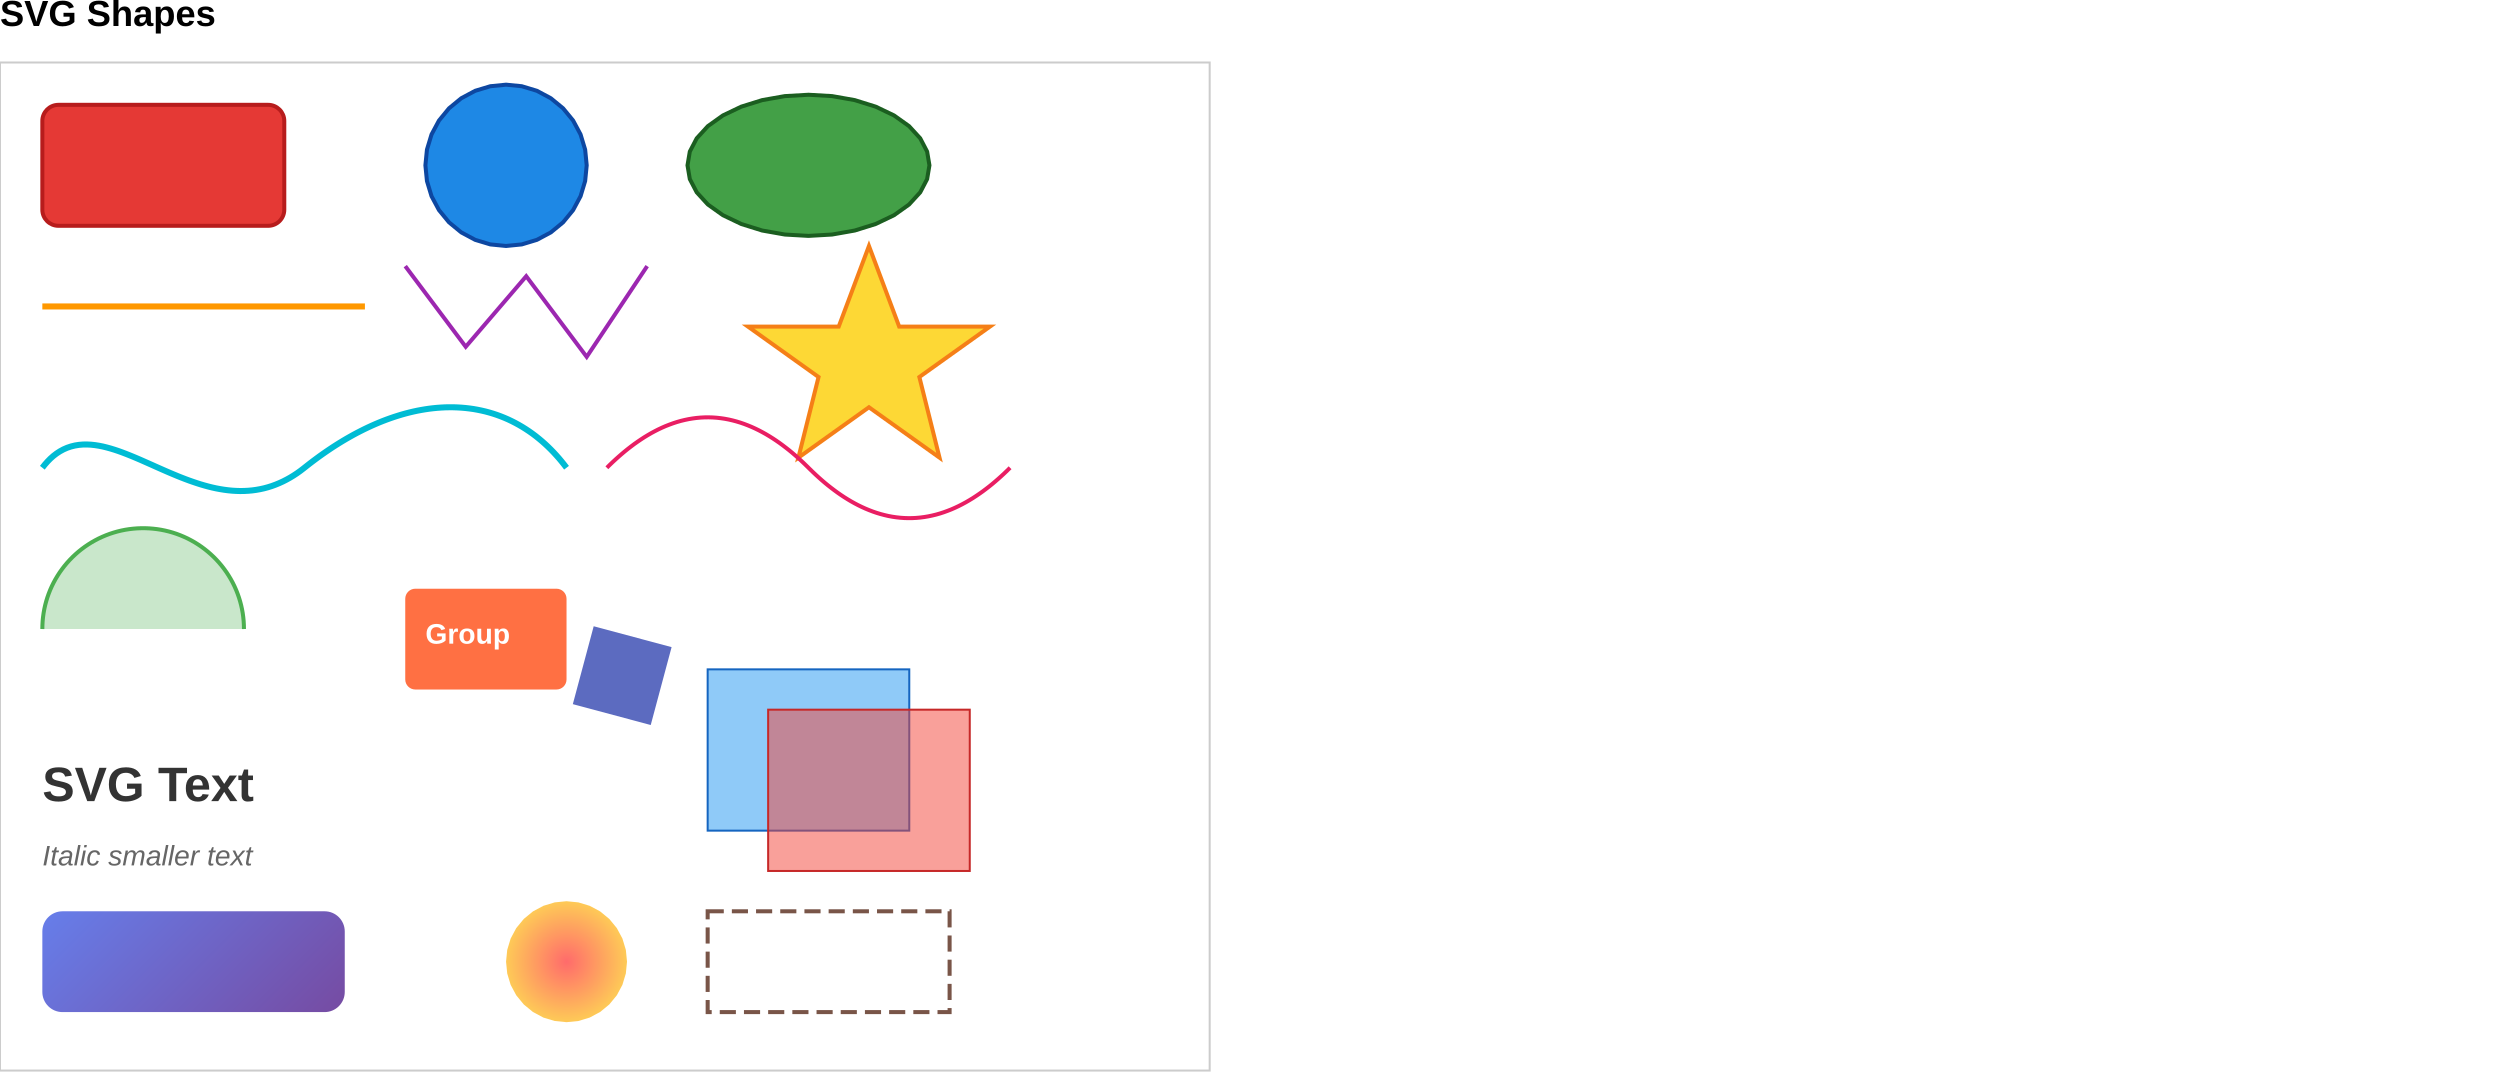
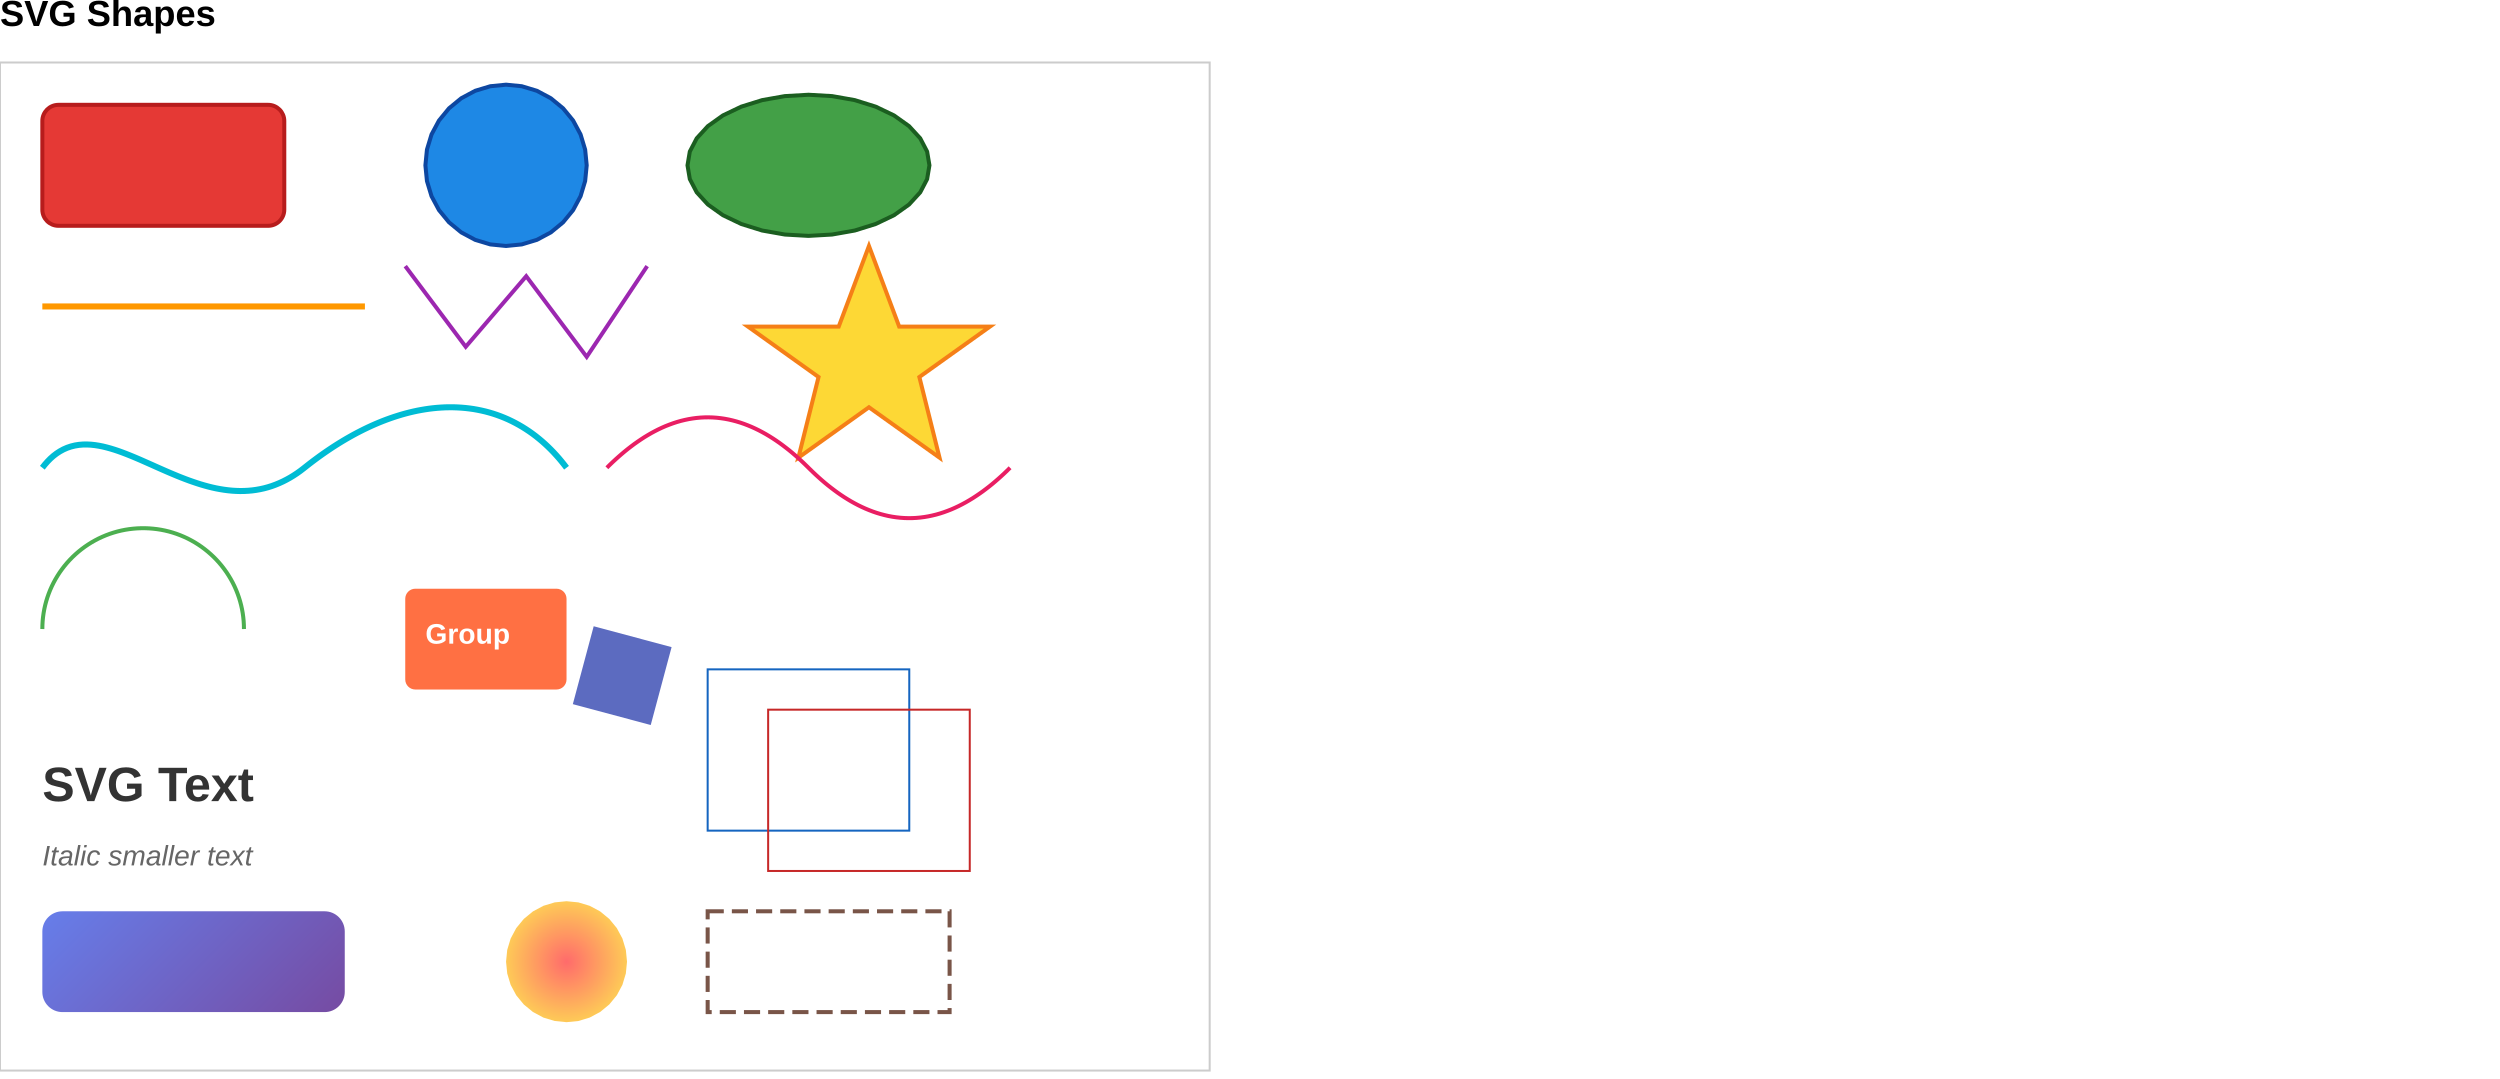
<svg xmlns="http://www.w3.org/2000/svg" width="1240" height="535" viewBox="0 0 1240 535">
  <defs>
    <linearGradient id="lg1" x1="46" y1="427" x2="146" y2="527" gradientUnits="userSpaceOnUse">
      <stop offset="0%" stop-color="rgb(102, 126, 234)" />
      <stop offset="100%" stop-color="rgb(118, 75, 162)" />
    </linearGradient>
    <radialGradient id="rg2" cx="281" cy="477" r="30" gradientUnits="userSpaceOnUse">
      <stop offset="0%" stop-color="rgb(255, 107, 107)" />
      <stop offset="100%" stop-color="rgb(254, 202, 87)" />
    </radialGradient>
  </defs>
  <text x="0" y="1" fill="rgb(0, 0, 0)" dominant-baseline="text-before-edge" font-weight="700" font-size="18px" font-family="Arial">SVG Shapes</text>
  <path d="M0,31 L600,31 L600,531 L0,531 Z" fill="none" stroke="rgb(204, 204, 204)" stroke-width="1" />
  <rect x="21" y="52" width="120" height="60" rx="8" ry="8" fill="rgb(229, 57, 53)" stroke="rgb(183, 28, 28)" stroke-width="2" />
  <path d="M291,82 L290.23,89.8 L287.96,97.31 L284.26,104.22 L279.28,110.28 L273.22,115.26 L266.31,118.96 L258.8,121.23 L251,122 L243.2,121.23 L235.69,118.96 L228.78,115.26 L222.72,110.28 L217.74,104.22 L214.04,97.31 L211.77,89.8 L211,82 L211.77,74.2 L214.04,66.69 L217.74,59.78 L222.72,53.72 L228.78,48.74 L235.69,45.04 L243.2,42.77 L251,42 L258.8,42.77 L266.31,45.04 L273.22,48.74 L279.28,53.72 L284.26,59.78 L287.96,66.69 L290.23,74.2 Z" fill="rgb(30, 136, 229)" stroke="rgb(13, 71, 161)" stroke-width="2" />
  <path d="M461,82 L459.85,88.83 L456.43,95.39 L450.89,101.44 L443.43,106.75 L434.33,111.1 L423.96,114.34 L412.71,116.33 L401,117 L389.29,116.33 L378.04,114.34 L367.67,111.1 L358.57,106.75 L351.11,101.44 L345.57,95.39 L342.15,88.83 L341,82 L342.15,75.17 L345.57,68.61 L351.11,62.56 L358.57,57.25 L367.67,52.9 L378.04,49.66 L389.29,47.67 L401,47 L412.71,47.67 L423.96,49.66 L434.33,52.9 L443.43,57.25 L450.89,62.56 L456.43,68.61 L459.85,75.17 Z" fill="rgb(67, 160, 71)" stroke="rgb(27, 94, 32)" stroke-width="2" />
  <path d="M21,152 L181,152" fill="rgb(0, 0, 0)" stroke="rgb(255, 152, 0)" stroke-width="3" />
  <path d="M201,132 L231,172 L261,137 L291,177 L321,132" fill="none" stroke="rgb(156, 39, 176)" stroke-width="2" />
  <path d="M431,122 L446,162 L491,162 L456,187 L466,227 L431,202 L396,227 L406,187 L371,162 L416,162 Z" fill="rgb(253, 216, 53)" stroke="rgb(245, 127, 23)" stroke-width="2" />
  <path d="M21,232 L22.24,230.43 L23.56,228.93 L24.96,227.5 L26.45,226.17 L28.04,224.95 L29.71,223.86 L31.47,222.9 L33.3,222.1 L35.19,221.46 L37.13,220.98 L39.1,220.66 L41.09,220.49 L43.09,220.46 L45.09,220.56 L47.08,220.77 L49.05,221.08 L51.01,221.47 L52.96,221.95 L54.88,222.48 L56.8,223.07 L58.69,223.7 L60.57,224.38 L62.44,225.09 L64.3,225.83 L66.15,226.58 L67.99,227.36 L69.83,228.15 L71.66,228.96 L73.49,229.77 L75.32,230.58 L77.14,231.4 L78.97,232.21 L80.8,233.02 L82.63,233.82 L84.47,234.61 L86.31,235.38 L88.16,236.15 L90.02,236.89 L91.88,237.61 L93.76,238.31 L95.64,238.97 L97.54,239.61 L99.44,240.22 L101.36,240.78 L103.29,241.31 L105.23,241.79 L107.18,242.22 L109.15,242.59 L111.12,242.91 L113.1,243.17 L115.09,243.37 L117.09,243.49 L119.09,243.55 L121.09,243.52 L123.08,243.42 L125.08,243.24 L127.06,242.97 L129.03,242.62 L130.98,242.19 L132.91,241.67 L134.82,241.07 L136.7,240.38 L138.54,239.62 L140.36,238.79 L142.14,237.88 L143.89,236.91 L145.6,235.87 L147.27,234.77 L148.9,233.61 L150.49,232.4 L152.06,231.16 L153.63,229.93 L155.22,228.72 L156.83,227.52 L158.44,226.34 L160.07,225.18 L161.71,224.04 L163.37,222.92 L165.03,221.81 L166.72,220.73 L168.41,219.67 L170.12,218.63 L171.84,217.61 L173.58,216.62 L175.32,215.65 L177.09,214.7 L178.86,213.79 L180.65,212.89 L182.45,212.03 L184.27,211.19 L186.1,210.38 L187.94,209.6 L189.8,208.85 L191.66,208.14 L193.54,207.46 L195.43,206.81 L197.34,206.2 L199.25,205.62 L201.18,205.08 L203.11,204.58 L205.06,204.12 L207.02,203.7 L208.98,203.33 L210.95,203 L212.93,202.71 L214.92,202.47 L216.91,202.28 L218.9,202.14 L220.9,202.04 L222.9,202 L224.9,202.01 L226.9,202.08 L228.89,202.2 L230.88,202.37 L232.87,202.6 L234.85,202.88 L236.82,203.23 L238.78,203.63 L240.73,204.08 L242.66,204.6 L244.57,205.17 L246.47,205.8 L248.35,206.49 L250.2,207.23 L252.04,208.03 L253.85,208.89 L255.63,209.8 L257.38,210.76 L259.11,211.77 L260.8,212.83 L262.47,213.94 L264.1,215.09 L265.7,216.29 L267.26,217.54 L268.79,218.82 L270.29,220.15 L271.75,221.51 L273.18,222.92 L274.57,224.35 L275.92,225.82 L277.25,227.32 L278.53,228.85 L279.78,230.41 L281,232" fill="none" stroke="rgb(0, 188, 212)" stroke-width="3" />
  <path d="M301,232 L302.42,230.6 L303.86,229.22 L305.33,227.86 L306.81,226.53 L308.32,225.22 L309.85,223.93 L311.4,222.68 L312.98,221.46 L314.58,220.26 L316.21,219.11 L317.86,217.99 L319.53,216.9 L321.24,215.86 L322.96,214.86 L324.72,213.91 L326.5,213 L328.3,212.15 L330.13,211.35 L331.99,210.62 L333.86,209.94 L335.76,209.32 L337.68,208.77 L339.62,208.3 L341.57,207.89 L343.54,207.56 L345.52,207.3 L347.51,207.12 L349.5,207.02 L351.5,207 L353.49,207.06 L355.49,207.2 L357.47,207.42 L359.44,207.71 L361.41,208.08 L363.35,208.53 L365.28,209.04 L367.19,209.62 L369.08,210.27 L370.94,210.98 L372.79,211.75 L374.6,212.57 L376.4,213.45 L378.16,214.38 L379.9,215.35 L381.62,216.38 L383.31,217.44 L384.97,218.54 L386.61,219.68 L388.22,220.86 L389.81,222.07 L391.38,223.3 L392.92,224.57 L394.44,225.87 L395.93,227.19 L397.41,228.54 L398.86,229.91 L400.29,231.3 L401.71,232.7 L403.14,234.09 L404.59,235.46 L406.07,236.81 L407.56,238.13 L409.08,239.43 L410.62,240.7 L412.19,241.93 L413.78,243.14 L415.39,244.32 L417.03,245.46 L418.69,246.56 L420.38,247.62 L422.1,248.65 L423.84,249.62 L425.6,250.55 L427.4,251.43 L429.21,252.25 L431.06,253.02 L432.92,253.73 L434.81,254.38 L436.72,254.96 L438.65,255.47 L440.59,255.92 L442.56,256.29 L444.53,256.58 L446.51,256.8 L448.51,256.94 L450.5,257 L452.5,256.98 L454.49,256.88 L456.48,256.7 L458.46,256.44 L460.43,256.11 L462.38,255.7 L464.32,255.23 L466.24,254.68 L468.14,254.06 L470.01,253.38 L471.87,252.65 L473.7,251.85 L475.5,251 L477.28,250.09 L479.04,249.14 L480.76,248.14 L482.47,247.1 L484.14,246.01 L485.79,244.89 L487.42,243.74 L489.02,242.54 L490.6,241.32 L492.15,240.07 L493.68,238.78 L495.19,237.47 L496.67,236.14 L498.14,234.78 L499.58,233.4 L501,232" fill="none" stroke="rgb(233, 30, 99)" stroke-width="2" />
-   <path d="M21,312 L21.04,310.01 L21.15,308.03 L21.35,306.05 L21.62,304.08 L21.97,302.12 L22.4,300.18 L22.91,298.25 L23.49,296.35 L24.15,294.48 L24.88,292.63 L25.69,290.81 L26.57,289.02 L27.52,287.28 L28.54,285.57 L29.62,283.9 L30.78,282.28 L31.99,280.7 L33.26,279.18 L34.6,277.7 L35.99,276.28 L37.44,274.92 L38.94,273.61 L40.49,272.37 L42.09,271.18 L43.73,270.07 L45.42,269.01 L47.15,268.03 L48.91,267.11 L50.72,266.27 L52.55,265.5 L54.41,264.8 L56.3,264.18 L58.21,263.63 L60.15,263.16 L62.1,262.77 L64.06,262.46 L66.04,262.23 L68.02,262.07 L70.01,261.99 L71.99,261.99 L73.98,262.07 L75.96,262.23 L77.94,262.46 L79.9,262.77 L81.85,263.16 L83.79,263.63 L85.7,264.18 L87.59,264.8 L89.45,265.5 L91.28,266.27 L93.09,267.11 L94.85,268.03 L96.58,269.01 L98.27,270.07 L99.91,271.18 L101.51,272.37 L103.06,273.61 L104.56,274.92 L106.01,276.28 L107.4,277.7 L108.74,279.18 L110.01,280.7 L111.22,282.28 L112.38,283.9 L113.46,285.57 L114.48,287.28 L115.43,289.02 L116.31,290.81 L117.12,292.63 L117.85,294.48 L118.51,296.35 L119.09,298.25 L119.6,300.18 L120.03,302.12 L120.38,304.08 L120.65,306.05 L120.85,308.03 L120.96,310.01 L121,312" fill="rgba(76, 175, 80, 0.3)" stroke="rgb(76, 175, 80)" stroke-width="2" />
+   <path d="M21,312 L21.04,310.01 L21.15,308.03 L21.35,306.05 L21.62,304.08 L21.97,302.12 L22.4,300.18 L22.91,298.25 L23.49,296.35 L24.15,294.48 L24.88,292.63 L25.69,290.81 L26.57,289.02 L27.52,287.28 L28.54,285.57 L29.62,283.9 L30.78,282.28 L31.99,280.7 L33.26,279.18 L34.6,277.7 L35.99,276.28 L37.44,274.92 L38.94,273.61 L40.49,272.37 L42.09,271.18 L43.73,270.07 L45.42,269.01 L47.15,268.03 L48.91,267.11 L50.72,266.27 L52.55,265.5 L54.41,264.8 L56.3,264.18 L58.21,263.63 L60.15,263.16 L62.1,262.77 L64.06,262.46 L66.04,262.23 L68.02,262.07 L70.01,261.99 L71.99,261.99 L73.98,262.07 L75.96,262.23 L77.94,262.46 L79.9,262.77 L81.85,263.16 L83.79,263.63 L85.7,264.18 L87.59,264.8 L89.45,265.5 L91.28,266.27 L93.09,267.11 L94.85,268.03 L96.58,269.01 L98.27,270.07 L99.91,271.18 L101.51,272.37 L103.06,273.61 L104.56,274.92 L106.01,276.28 L107.4,277.7 L108.74,279.18 L110.01,280.7 L111.22,282.28 L112.38,283.9 L113.46,285.57 L114.48,287.28 L115.43,289.02 L116.31,290.81 L117.12,292.63 L117.85,294.48 L118.51,296.35 L119.09,298.25 L119.6,300.18 L120.03,302.12 L120.38,304.08 L120.65,306.05 L120.85,308.03 L120.96,310.01 L121,312" fill="none" stroke="rgb(76, 175, 80)" stroke-width="2" />
  <rect x="201" y="292" width="80" height="50" rx="5" ry="5" fill="rgb(255, 112, 67)" />
  <text x="211" y="310" fill="rgb(255, 255, 255)" dominant-baseline="text-before-edge" font-weight="700" font-size="14px" font-family="Arial">Group</text>
  <path d="M294.47,310.62 L333.11,320.98 L322.76,359.61 L284.12,349.26 Z" fill="rgb(92, 107, 192)" />
  <text x="21" y="381.5" fill="rgb(51, 51, 51)" dominant-baseline="text-before-edge" font-weight="700" font-size="24px" font-family="Arial">SVG Text</text>
  <text x="21" y="420" fill="rgb(102, 102, 102)" dominant-baseline="text-before-edge" font-style="italic" font-size="14px" font-family="Arial">Italic smaller text</text>
  <rect x="21" y="452" width="150" height="50" rx="10" ry="10" fill="url(#lg1)" />
  <path d="M311,477 L310.42,482.85 L308.72,488.48 L305.94,493.67 L302.21,498.21 L297.67,501.94 L292.48,504.72 L286.85,506.42 L281,507 L275.15,506.42 L269.52,504.72 L264.33,501.94 L259.79,498.21 L256.06,493.67 L253.28,488.48 L251.58,482.85 L251,477 L251.58,471.15 L253.28,465.52 L256.06,460.33 L259.79,455.79 L264.33,452.06 L269.52,449.28 L275.15,447.58 L281,447 L286.85,447.58 L292.48,449.28 L297.67,452.06 L302.21,455.79 L305.94,460.33 L308.72,465.52 L310.42,471.15 Z" fill="url(#rg2)" />
-   <path d="M351,332 L451,332 L451,412 L351,412 Z" fill="rgba(33, 150, 243, 0.5)" stroke="rgb(21, 101, 192)" stroke-width="1" />
-   <path d="M381,352 L481,352 L481,432 L381,432 Z" fill="rgba(244, 67, 54, 0.5)" stroke="rgb(198, 40, 40)" stroke-width="1" />
+   <path d="M351,332 L451,332 L451,412 L351,412 Z" fill="none" stroke="rgb(21, 101, 192)" stroke-width="1" />
+   <path d="M381,352 L481,352 L481,432 L381,432 Z" fill="none" stroke="rgb(198, 40, 40)" stroke-width="1" />
  <path d="M351,452 L471,452 L471,502 L351,502 Z" fill="none" stroke="rgb(121, 85, 72)" stroke-width="2" stroke-dasharray="8,4" />
</svg>
